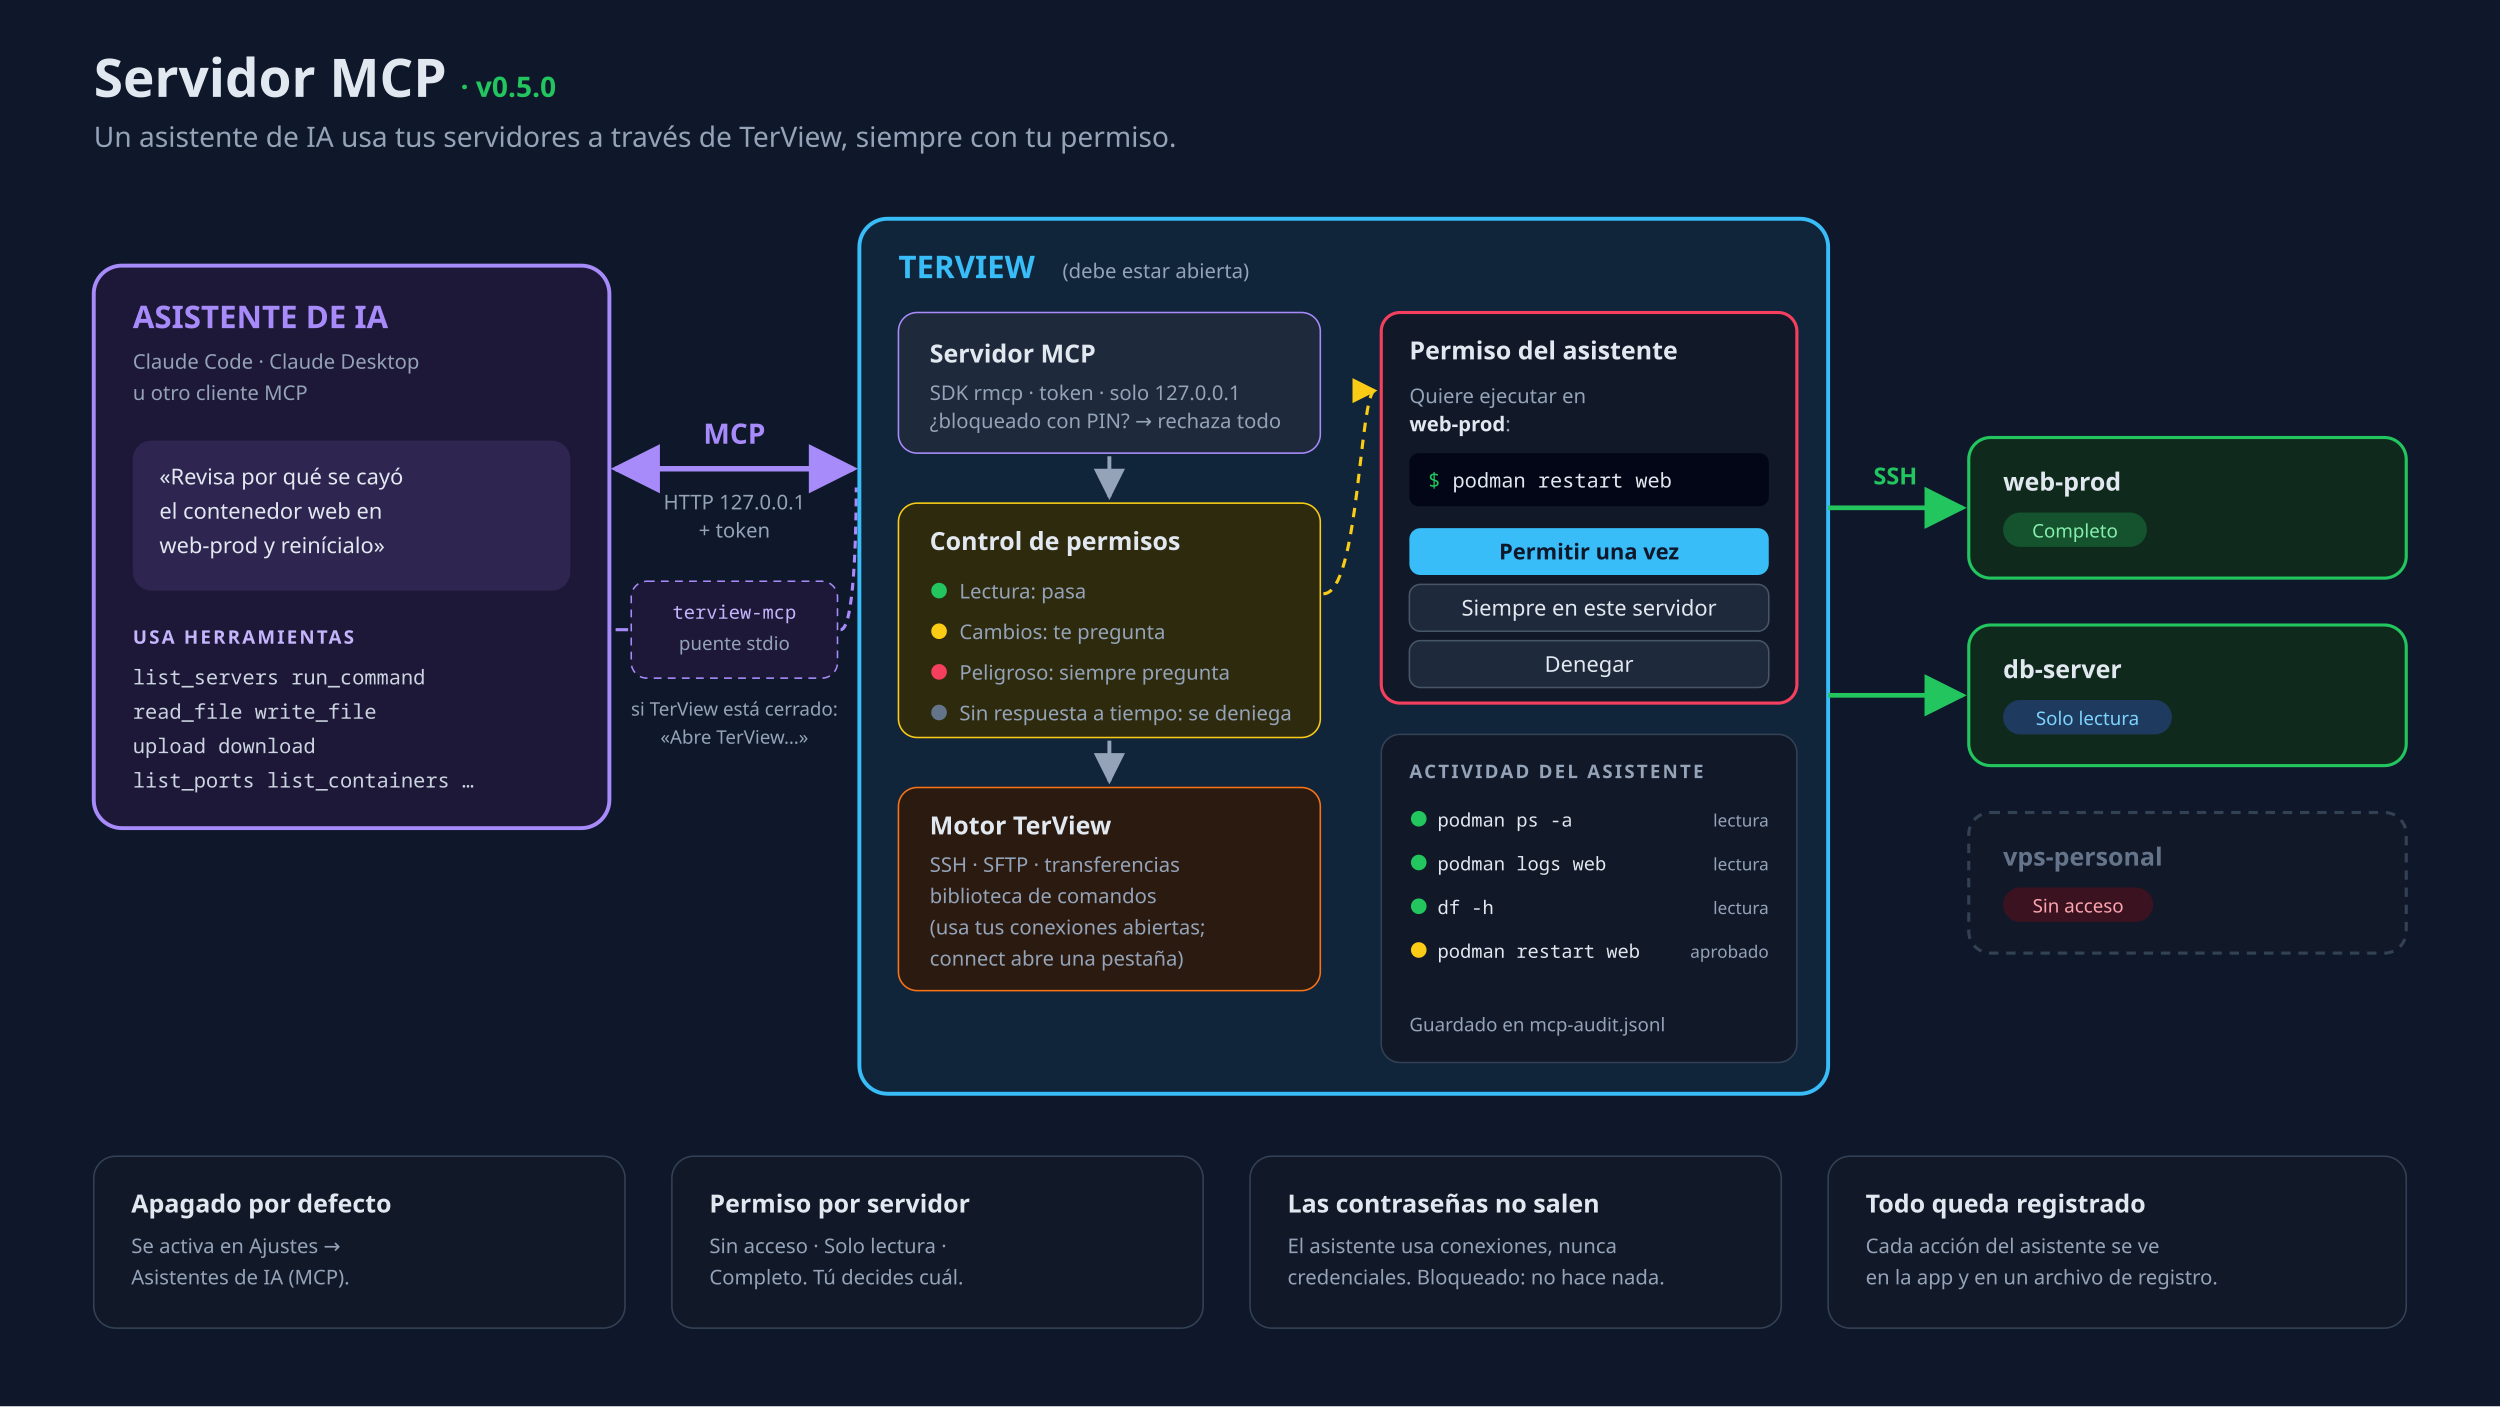
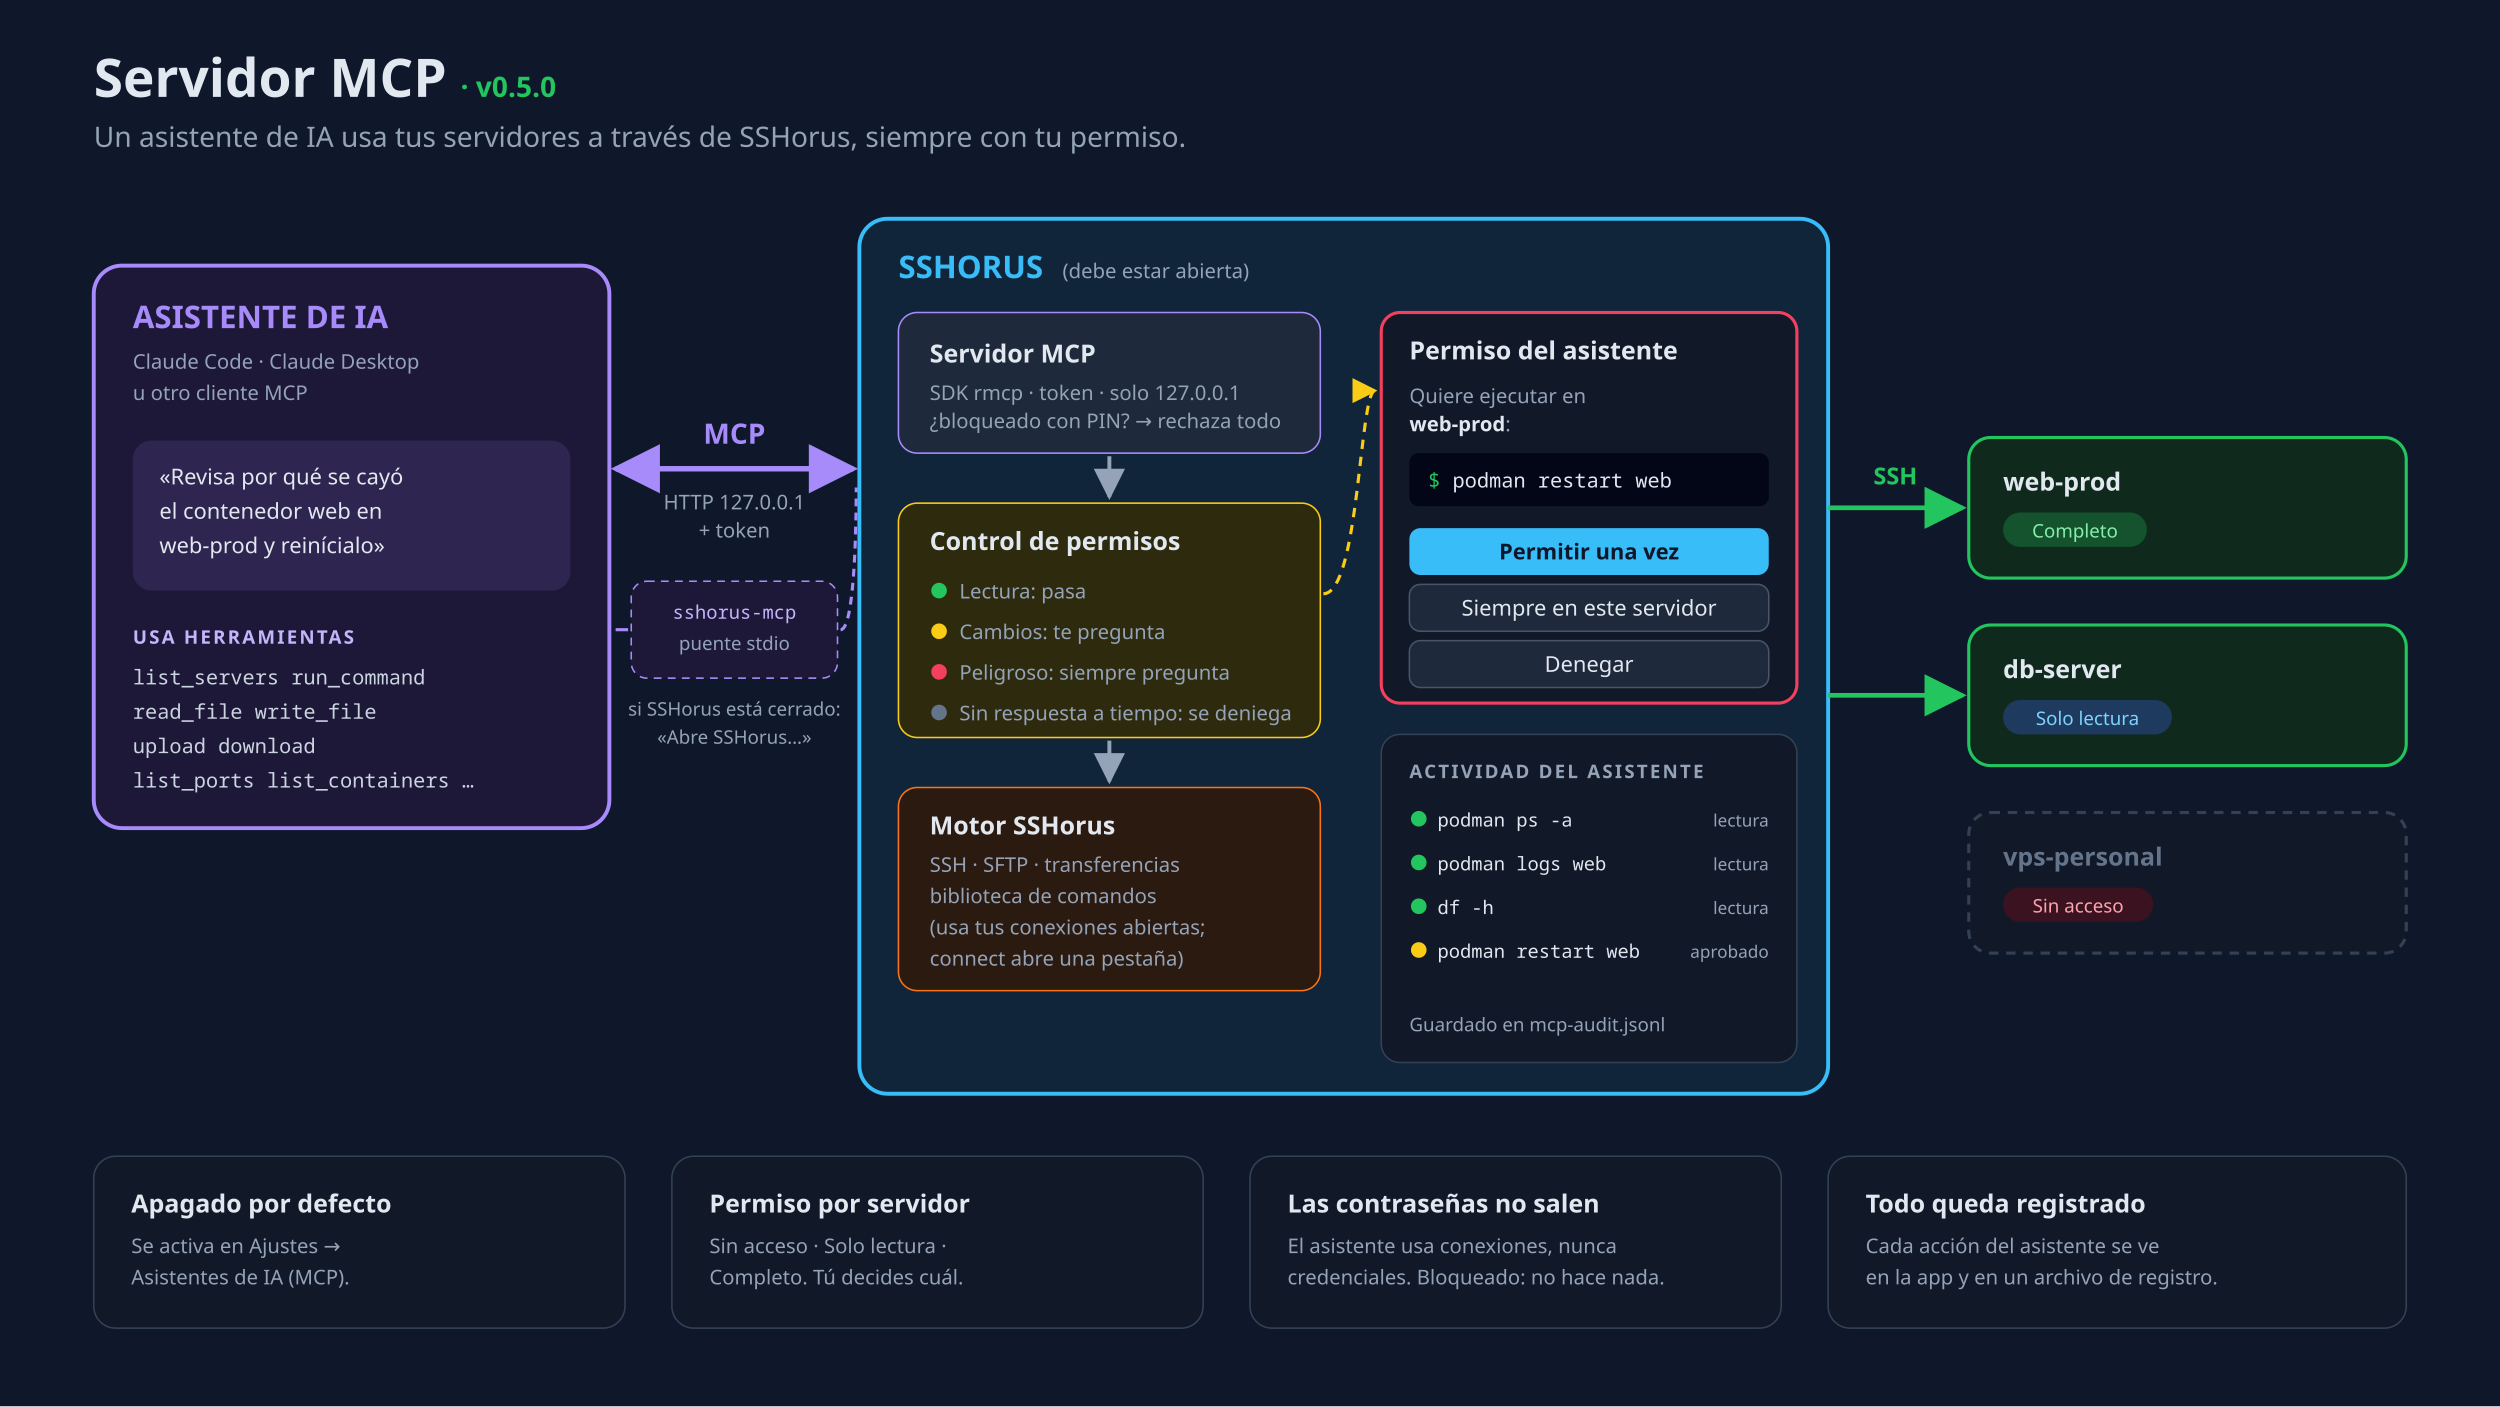
<svg xmlns="http://www.w3.org/2000/svg" width="1600" height="900" viewBox="0 0 1600 900">
  <defs>
    <marker id="mp" viewBox="0 0 10 10" refX="9" refY="5" markerWidth="9" markerHeight="9" orient="auto-start-reverse">
      <path d="M0,0 L10,5 L0,10 z" fill="#a78bfa" />
    </marker>
    <marker id="mg" viewBox="0 0 10 10" refX="9" refY="5" markerWidth="9" markerHeight="9" orient="auto-start-reverse">
      <path d="M0,0 L10,5 L0,10 z" fill="#22c55e" />
    </marker>
    <marker id="mm" viewBox="0 0 10 10" refX="9" refY="5" markerWidth="8" markerHeight="8" orient="auto">
      <path d="M0,0 L10,5 L0,10 z" fill="#94a3b8" />
    </marker>
    <marker id="my" viewBox="0 0 10 10" refX="9" refY="5" markerWidth="8" markerHeight="8" orient="auto">
      <path d="M0,0 L10,5 L0,10 z" fill="#facc15" />
    </marker>
  </defs>
  <style>
    text{font-family:'Noto Sans','DejaVu Sans',sans-serif;fill:#e2e8f0}
    .t{font-size:34px;font-weight:700}
    .st{font-size:18px;fill:#94a3b8}
    .h{font-size:20px;font-weight:700}
    .b{font-size:16px;font-weight:600}
    .r{font-size:14px}
    .s{font-size:13px;fill:#94a3b8}
    .mono{font-family:'Noto Sans Mono','DejaVu Sans Mono',monospace}
    .sec{font-size:12px;font-weight:700;letter-spacing:1.4px}
  </style>
  <rect width="1600" height="900" fill="#0f172a" />
  <text x="60" y="62" class="t">Servidor MCP <tspan style="font-size:18px;font-weight:600;fill:#22c55e">· v0.5.0</tspan>
  </text>
-   <text x="60" y="94" class="st">Un asistente de IA usa tus servidores a través de TerView, siempre con tu permiso.</text>
+   <text x="60" y="94" class="st">Un asistente de IA usa tus servidores a través de SSHorus, siempre con tu permiso.</text>
  <rect x="60" y="170" width="330" height="360" rx="18" fill="#1e1838" stroke="#a78bfa" stroke-width="2.5" />
  <text x="85" y="210" class="h" style="fill:#a78bfa">ASISTENTE DE IA</text>
  <text x="85" y="236" class="s">Claude Code · Claude Desktop</text>
  <text x="85" y="256" class="s">u otro cliente MCP</text>
  <rect x="85" y="282" width="280" height="96" rx="12" fill="#2e2550" />
  <text x="102" y="310" class="r">«Revisa por qué se cayó</text>
  <text x="102" y="332" class="r">el contenedor web en</text>
  <text x="102" y="354" class="r">web-prod y reinícialo»</text>
  <text x="85" y="412" class="sec" style="fill:#c4b5fd">USA HERRAMIENTAS</text>
  <text x="85" y="438" class="mono" style="font-size:13px;fill:#cbd5e1">list_servers  run_command</text>
  <text x="85" y="460" class="mono" style="font-size:13px;fill:#cbd5e1">read_file     write_file</text>
  <text x="85" y="482" class="mono" style="font-size:13px;fill:#cbd5e1">upload        download</text>
  <text x="85" y="504" class="mono" style="font-size:13px;fill:#cbd5e1">list_ports  list_containers …</text>
  <line x1="394" y1="300" x2="546" y2="300" stroke="#a78bfa" stroke-width="3.5" marker-start="url(#mp)" marker-end="url(#mp)" />
  <text x="470" y="284" text-anchor="middle" style="font-size:18px;font-weight:700;fill:#a78bfa">MCP</text>
  <text x="470" y="326" text-anchor="middle" class="s">HTTP 127.0.0.1</text>
  <text x="470" y="344" text-anchor="middle" class="s">+ token</text>
  <rect x="404" y="372" width="132" height="62" rx="10" fill="#1e1838" stroke="#a78bfa" stroke-dasharray="5 4" />
-   <text x="470" y="396" text-anchor="middle" class="mono" style="font-size:12px;fill:#c4b5fd">terview-mcp</text>
+   <text x="470" y="396" text-anchor="middle" class="mono" style="font-size:12px;fill:#c4b5fd">sshorus-mcp</text>
  <text x="470" y="416" text-anchor="middle" class="s" style="font-size:12px">puente stdio</text>
  <line x1="394" y1="403" x2="402" y2="403" stroke="#a78bfa" stroke-width="2" />
  <path d="M538,403 C548,403 548,320 548,312" fill="none" stroke="#a78bfa" stroke-width="2" stroke-dasharray="5 4" />
-   <text x="470" y="458" text-anchor="middle" class="s" style="font-size:12px">si TerView está cerrado:</text>
-   <text x="470" y="476" text-anchor="middle" class="s" style="font-size:12px">«Abre TerView…»</text>
+   <text x="470" y="458" text-anchor="middle" class="s" style="font-size:12px">si SSHorus está cerrado:</text>
+   <text x="470" y="476" text-anchor="middle" class="s" style="font-size:12px">«Abre SSHorus…»</text>
  <rect x="550" y="140" width="620" height="560" rx="18" fill="#10243a" stroke="#38bdf8" stroke-width="2.5" />
-   <text x="575" y="178" class="h" style="fill:#38bdf8">TERVIEW</text>
+   <text x="575" y="178" class="h" style="fill:#38bdf8">SSHORUS</text>
  <text x="680" y="178" class="s">(debe estar abierta)</text>
  <rect x="575" y="200" width="270" height="90" rx="12" fill="#1e293b" stroke="#a78bfa" />
  <text x="595" y="232" class="b">Servidor MCP</text>
  <text x="595" y="256" class="s">SDK rmcp · token · solo 127.0.0.1</text>
  <text x="595" y="274" class="s">¿bloqueado con PIN? → rechaza todo</text>
  <line x1="710" y1="292" x2="710" y2="318" stroke="#94a3b8" stroke-width="2.5" marker-end="url(#mm)" />
  <rect x="575" y="322" width="270" height="150" rx="12" fill="#2e2a0e" stroke="#facc15" />
  <text x="595" y="352" class="b">Control de permisos</text>
  <circle cx="601" cy="378" r="5" fill="#22c55e" />
  <text x="614" y="383" class="s">Lectura: pasa</text>
  <circle cx="601" cy="404" r="5" fill="#facc15" />
  <text x="614" y="409" class="s">Cambios: te pregunta</text>
  <circle cx="601" cy="430" r="5" fill="#f43f5e" />
  <text x="614" y="435" class="s">Peligroso: siempre pregunta</text>
  <circle cx="601" cy="456" r="5" fill="#64748b" />
  <text x="614" y="461" class="s">Sin respuesta a tiempo: se deniega</text>
  <line x1="710" y1="474" x2="710" y2="500" stroke="#94a3b8" stroke-width="2.5" marker-end="url(#mm)" />
  <rect x="575" y="504" width="270" height="130" rx="12" fill="#2a1a10" stroke="#f97316" />
-   <text x="595" y="534" class="b">Motor TerView</text>
+   <text x="595" y="534" class="b">Motor SSHorus</text>
  <text x="595" y="558" class="s">SSH · SFTP · transferencias</text>
  <text x="595" y="578" class="s">biblioteca de comandos</text>
  <text x="595" y="598" class="s">(usa tus conexiones abiertas;</text>
  <text x="595" y="618" class="s">connect abre una pestaña)</text>
  <path d="M847,380 C870,380 870,250 880,250" fill="none" stroke="#facc15" stroke-width="2" stroke-dasharray="6 5" marker-end="url(#my)" />
  <rect x="884" y="200" width="266" height="250" rx="12" fill="#111827" stroke="#f43f5e" stroke-width="2" />
  <text x="902" y="230" class="b">Permiso del asistente</text>
  <text x="902" y="258" class="s">Quiere ejecutar en</text>
  <text x="902" y="276" class="s">
    <tspan font-weight="700" fill="#e2e8f0">web-prod</tspan>:</text>
  <rect x="902" y="290" width="230" height="34" rx="6" fill="#020617" />
  <text x="914" y="312" class="mono" style="font-size:13px">
    <tspan fill="#22c55e">$</tspan> podman restart web</text>
  <rect x="902" y="338" width="230" height="30" rx="7" fill="#38bdf8" />
  <text x="1017" y="358" text-anchor="middle" class="r" style="font-weight:700;fill:#0f172a">Permitir una vez</text>
  <rect x="902" y="374" width="230" height="30" rx="7" fill="#1e293b" stroke="#475569" />
  <text x="1017" y="394" text-anchor="middle" class="r">Siempre en este servidor</text>
  <rect x="902" y="410" width="230" height="30" rx="7" fill="#1e293b" stroke="#475569" />
  <text x="1017" y="430" text-anchor="middle" class="r">Denegar</text>
  <rect x="884" y="470" width="266" height="210" rx="12" fill="#111827" stroke="#334155" />
  <text x="902" y="498" class="sec" style="fill:#94a3b8">ACTIVIDAD DEL ASISTENTE</text>
  <circle cx="908" cy="524" r="5" fill="#22c55e" />
  <text x="920" y="529" class="mono" style="font-size:12px">podman ps -a</text>
  <text x="1132" y="529" text-anchor="end" class="s" style="font-size:11px">lectura</text>
  <circle cx="908" cy="552" r="5" fill="#22c55e" />
  <text x="920" y="557" class="mono" style="font-size:12px">podman logs web</text>
  <text x="1132" y="557" text-anchor="end" class="s" style="font-size:11px">lectura</text>
  <circle cx="908" cy="580" r="5" fill="#22c55e" />
  <text x="920" y="585" class="mono" style="font-size:12px">df -h</text>
  <text x="1132" y="585" text-anchor="end" class="s" style="font-size:11px">lectura</text>
  <circle cx="908" cy="608" r="5" fill="#facc15" />
  <text x="920" y="613" class="mono" style="font-size:12px">podman restart web</text>
  <text x="1132" y="613" text-anchor="end" class="s" style="font-size:11px">aprobado</text>
  <text x="902" y="660" class="s" style="font-size:12px">Guardado en mcp-audit.jsonl</text>
  <line x1="1170" y1="325" x2="1256" y2="325" stroke="#22c55e" stroke-width="3" marker-end="url(#mg)" />
  <line x1="1170" y1="445" x2="1256" y2="445" stroke="#22c55e" stroke-width="3" marker-end="url(#mg)" />
  <text x="1213" y="310" text-anchor="middle" style="font-size:15px;font-weight:700;fill:#22c55e">SSH</text>
  <rect x="1260" y="280" width="280" height="90" rx="14" fill="#0f2a1c" stroke="#22c55e" stroke-width="2" />
  <text x="1282" y="314" class="b">web-prod</text>
  <rect x="1282" y="328" width="92" height="22" rx="11" fill="#14532d" />
  <text x="1328" y="344" text-anchor="middle" style="font-size:12px;fill:#86efac">Completo</text>
  <rect x="1260" y="400" width="280" height="90" rx="14" fill="#0f2a1c" stroke="#22c55e" stroke-width="2" />
  <text x="1282" y="434" class="b">db-server</text>
  <rect x="1282" y="448" width="108" height="22" rx="11" fill="#1e3a5f" />
  <text x="1336" y="464" text-anchor="middle" style="font-size:12px;fill:#7dd3fc">Solo lectura</text>
  <rect x="1260" y="520" width="280" height="90" rx="14" fill="#111827" stroke="#334155" stroke-width="2" stroke-dasharray="6 5" />
  <text x="1282" y="554" class="b" style="fill:#64748b">vps-personal</text>
  <rect x="1282" y="568" width="96" height="22" rx="11" fill="#3b1220" />
  <text x="1330" y="584" text-anchor="middle" style="font-size:12px;fill:#fda4af">Sin acceso</text>
  <rect x="60" y="740" width="340" height="110" rx="14" fill="#111827" stroke="#334155" />
  <text x="84" y="776" class="b">Apagado por defecto</text>
  <text x="84" y="802" class="s">Se activa en Ajustes →</text>
  <text x="84" y="822" class="s">Asistentes de IA (MCP).</text>
  <rect x="430" y="740" width="340" height="110" rx="14" fill="#111827" stroke="#334155" />
  <text x="454" y="776" class="b">Permiso por servidor</text>
  <text x="454" y="802" class="s">Sin acceso · Solo lectura ·</text>
  <text x="454" y="822" class="s">Completo. Tú decides cuál.</text>
  <rect x="800" y="740" width="340" height="110" rx="14" fill="#111827" stroke="#334155" />
  <text x="824" y="776" class="b">Las contraseñas no salen</text>
  <text x="824" y="802" class="s">El asistente usa conexiones, nunca</text>
  <text x="824" y="822" class="s">credenciales. Bloqueado: no hace nada.</text>
  <rect x="1170" y="740" width="370" height="110" rx="14" fill="#111827" stroke="#334155" />
  <text x="1194" y="776" class="b">Todo queda registrado</text>
  <text x="1194" y="802" class="s">Cada acción del asistente se ve</text>
  <text x="1194" y="822" class="s">en la app y en un archivo de registro.</text>
</svg>
